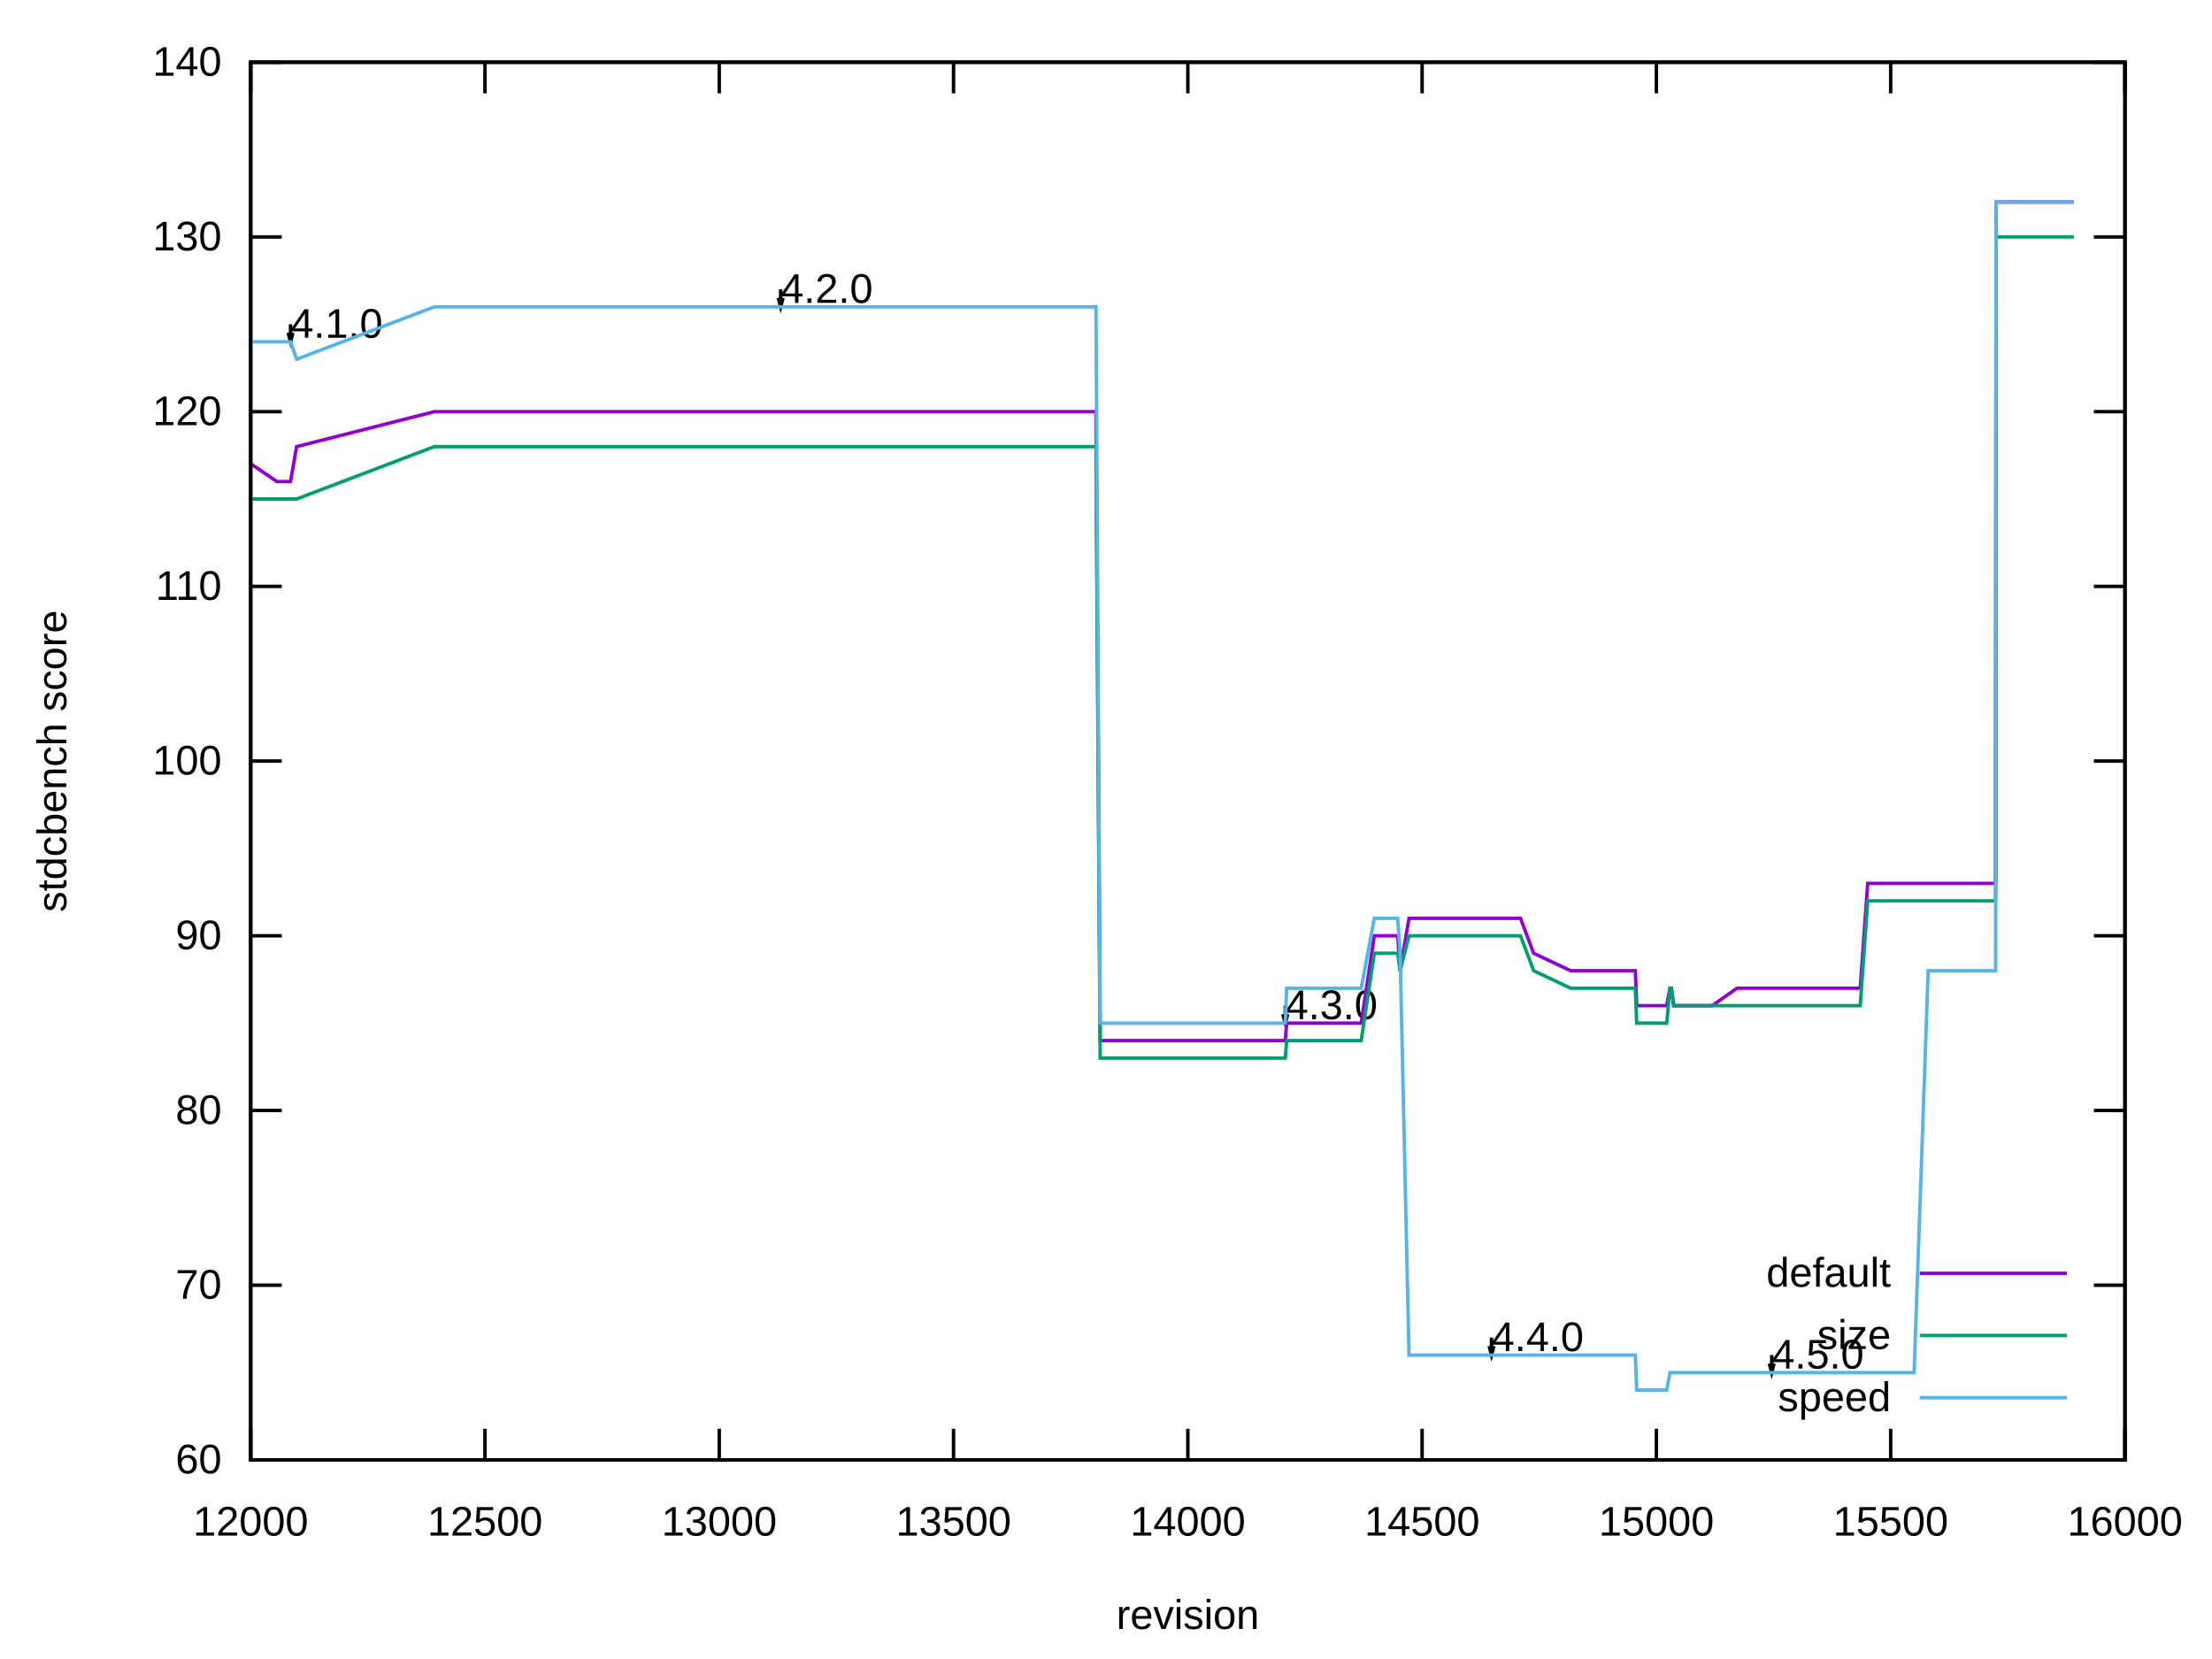
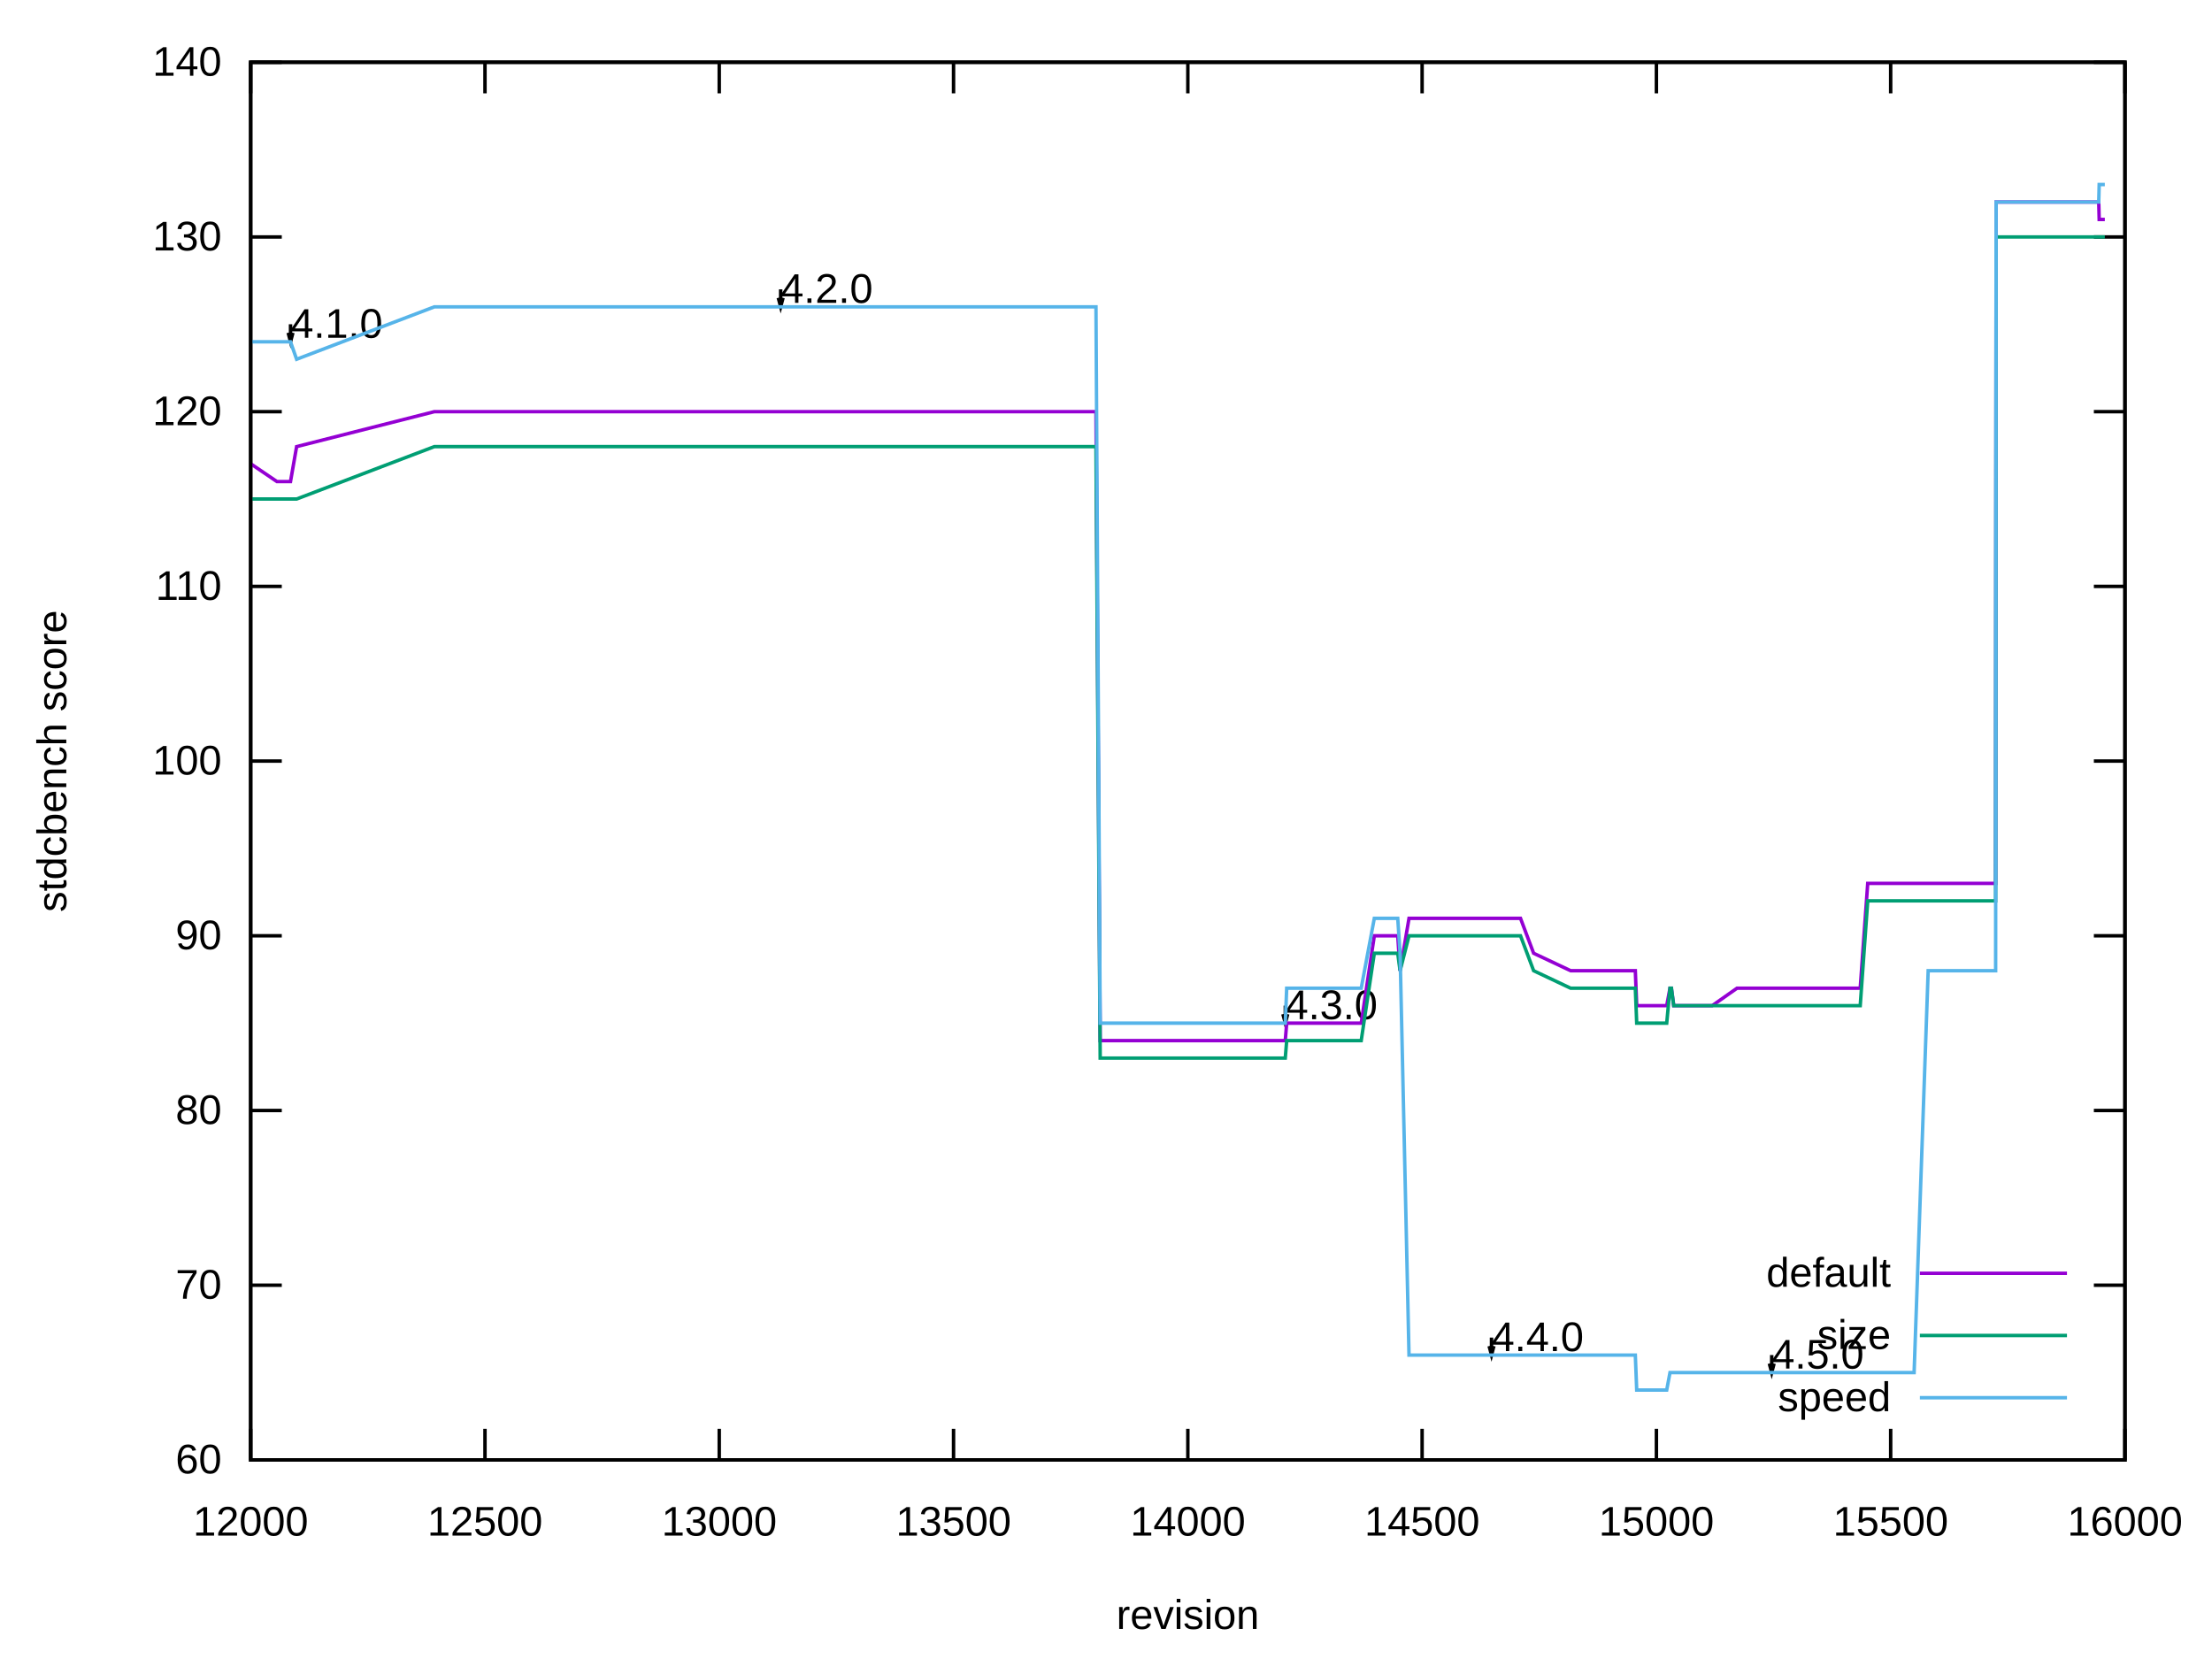
<svg xmlns="http://www.w3.org/2000/svg" xmlns:xlink="http://www.w3.org/1999/xlink" width="640" height="480" viewBox="0 0 640 480">
  <g id="gnuplot_canvas">
    <rect x="0" y="0" width="640" height="480" fill="none" />
    <defs>
      <circle id="gpDot" r="0.5" stroke-width="0.5" stroke="currentColor" />
      <path id="gpPt0" stroke-width="0.222" stroke="currentColor" d="M-1,0 h2 M0,-1 v2" />
      <path id="gpPt1" stroke-width="0.222" stroke="currentColor" d="M-1,-1 L1,1 M1,-1 L-1,1" />
      <path id="gpPt2" stroke-width="0.222" stroke="currentColor" d="M-1,0 L1,0 M0,-1 L0,1 M-1,-1 L1,1 M-1,1 L1,-1" />
      <rect id="gpPt3" stroke-width="0.222" stroke="currentColor" x="-1" y="-1" width="2" height="2" />
      <rect id="gpPt4" stroke-width="0.222" stroke="currentColor" fill="currentColor" x="-1" y="-1" width="2" height="2" />
      <circle id="gpPt5" stroke-width="0.222" stroke="currentColor" cx="0" cy="0" r="1" />
      <use xlink:href="#gpPt5" id="gpPt6" fill="currentColor" stroke="none" />
      <path id="gpPt7" stroke-width="0.222" stroke="currentColor" d="M0,-1.33 L-1.33,0.67 L1.33,0.67 z" />
      <use xlink:href="#gpPt7" id="gpPt8" fill="currentColor" stroke="none" />
      <use xlink:href="#gpPt7" id="gpPt9" stroke="currentColor" transform="rotate(180)" />
      <use xlink:href="#gpPt9" id="gpPt10" fill="currentColor" stroke="none" />
      <use xlink:href="#gpPt3" id="gpPt11" stroke="currentColor" transform="rotate(45)" />
      <use xlink:href="#gpPt11" id="gpPt12" fill="currentColor" stroke="none" />
      <path id="gpPt13" stroke-width="0.222" stroke="currentColor" d="M0,1.330 L1.265,0.411 L0.782,-1.067 L-0.782,-1.076 L-1.265,0.411 z" />
      <use xlink:href="#gpPt13" id="gpPt14" fill="currentColor" stroke="none" />
      <filter id="textbox" filterUnits="objectBoundingBox" x="0" y="0" height="1" width="1">
        <feFlood flood-color="white" flood-opacity="1" result="bgnd" />
        <feComposite in="SourceGraphic" in2="bgnd" operator="atop" />
      </filter>
      <filter id="greybox" filterUnits="objectBoundingBox" x="0" y="0" height="1" width="1">
        <feFlood flood-color="lightgrey" flood-opacity="1" result="grey" />
        <feComposite in="SourceGraphic" in2="grey" operator="atop" />
      </filter>
    </defs>
    <g fill="none" color="white" stroke="currentColor" stroke-width="1.00" stroke-linecap="butt" stroke-linejoin="miter">
</g>
    <g fill="none" color="black" stroke="currentColor" stroke-width="1.00" stroke-linecap="butt" stroke-linejoin="miter">
      <path stroke="black" d="M72.53,422.40 L81.53,422.40 M614.82,422.40 L605.82,422.40  " />
      <g transform="translate(64.14,426.30)" stroke="none" fill="black" font-family="Arial" font-size="12.00" text-anchor="end">
        <text>
          <tspan font-family="Arial"> 60</tspan>
        </text>
      </g>
    </g>
    <g fill="none" color="black" stroke="currentColor" stroke-width="1.00" stroke-linecap="butt" stroke-linejoin="miter">
      <path stroke="black" d="M72.53,371.85 L81.53,371.85 M614.82,371.85 L605.82,371.85  " />
      <g transform="translate(64.14,375.75)" stroke="none" fill="black" font-family="Arial" font-size="12.00" text-anchor="end">
        <text>
          <tspan font-family="Arial"> 70</tspan>
        </text>
      </g>
    </g>
    <g fill="none" color="black" stroke="currentColor" stroke-width="1.00" stroke-linecap="butt" stroke-linejoin="miter">
      <path stroke="black" d="M72.53,321.30 L81.53,321.30 M614.82,321.30 L605.82,321.30  " />
      <g transform="translate(64.14,325.20)" stroke="none" fill="black" font-family="Arial" font-size="12.00" text-anchor="end">
        <text>
          <tspan font-family="Arial"> 80</tspan>
        </text>
      </g>
    </g>
    <g fill="none" color="black" stroke="currentColor" stroke-width="1.00" stroke-linecap="butt" stroke-linejoin="miter">
      <path stroke="black" d="M72.53,270.75 L81.53,270.75 M614.82,270.75 L605.82,270.75  " />
      <g transform="translate(64.14,274.65)" stroke="none" fill="black" font-family="Arial" font-size="12.00" text-anchor="end">
        <text>
          <tspan font-family="Arial"> 90</tspan>
        </text>
      </g>
    </g>
    <g fill="none" color="black" stroke="currentColor" stroke-width="1.00" stroke-linecap="butt" stroke-linejoin="miter">
      <path stroke="black" d="M72.53,220.20 L81.53,220.20 M614.82,220.20 L605.82,220.20  " />
      <g transform="translate(64.14,224.10)" stroke="none" fill="black" font-family="Arial" font-size="12.00" text-anchor="end">
        <text>
          <tspan font-family="Arial"> 100</tspan>
        </text>
      </g>
    </g>
    <g fill="none" color="black" stroke="currentColor" stroke-width="1.00" stroke-linecap="butt" stroke-linejoin="miter">
      <path stroke="black" d="M72.53,169.66 L81.53,169.66 M614.82,169.66 L605.82,169.66  " />
      <g transform="translate(64.14,173.56)" stroke="none" fill="black" font-family="Arial" font-size="12.00" text-anchor="end">
        <text>
          <tspan font-family="Arial"> 110</tspan>
        </text>
      </g>
    </g>
    <g fill="none" color="black" stroke="currentColor" stroke-width="1.00" stroke-linecap="butt" stroke-linejoin="miter">
      <path stroke="black" d="M72.53,119.11 L81.53,119.11 M614.82,119.11 L605.82,119.11  " />
      <g transform="translate(64.14,123.01)" stroke="none" fill="black" font-family="Arial" font-size="12.00" text-anchor="end">
        <text>
          <tspan font-family="Arial"> 120</tspan>
        </text>
      </g>
    </g>
    <g fill="none" color="black" stroke="currentColor" stroke-width="1.00" stroke-linecap="butt" stroke-linejoin="miter">
      <path stroke="black" d="M72.53,68.56 L81.53,68.56 M614.82,68.56 L605.82,68.56  " />
      <g transform="translate(64.14,72.46)" stroke="none" fill="black" font-family="Arial" font-size="12.00" text-anchor="end">
        <text>
          <tspan font-family="Arial"> 130</tspan>
        </text>
      </g>
    </g>
    <g fill="none" color="black" stroke="currentColor" stroke-width="1.00" stroke-linecap="butt" stroke-linejoin="miter">
      <path stroke="black" d="M72.53,18.01 L81.53,18.01 M614.82,18.01 L605.82,18.01  " />
      <g transform="translate(64.14,21.91)" stroke="none" fill="black" font-family="Arial" font-size="12.00" text-anchor="end">
        <text>
          <tspan font-family="Arial"> 140</tspan>
        </text>
      </g>
    </g>
    <g fill="none" color="black" stroke="currentColor" stroke-width="1.00" stroke-linecap="butt" stroke-linejoin="miter">
      <path stroke="black" d="M72.53,422.40 L72.53,413.40 M72.53,18.01 L72.53,27.01  " />
      <g transform="translate(72.53,444.30)" stroke="none" fill="black" font-family="Arial" font-size="12.00" text-anchor="middle">
        <text>
          <tspan font-family="Arial"> 12000</tspan>
        </text>
      </g>
    </g>
    <g fill="none" color="black" stroke="currentColor" stroke-width="1.00" stroke-linecap="butt" stroke-linejoin="miter">
      <path stroke="black" d="M140.32,422.40 L140.32,413.40 M140.32,18.01 L140.32,27.01  " />
      <g transform="translate(140.32,444.30)" stroke="none" fill="black" font-family="Arial" font-size="12.00" text-anchor="middle">
        <text>
          <tspan font-family="Arial"> 12500</tspan>
        </text>
      </g>
    </g>
    <g fill="none" color="black" stroke="currentColor" stroke-width="1.00" stroke-linecap="butt" stroke-linejoin="miter">
      <path stroke="black" d="M208.10,422.40 L208.10,413.40 M208.10,18.01 L208.10,27.01  " />
      <g transform="translate(208.10,444.30)" stroke="none" fill="black" font-family="Arial" font-size="12.00" text-anchor="middle">
        <text>
          <tspan font-family="Arial"> 13000</tspan>
        </text>
      </g>
    </g>
    <g fill="none" color="black" stroke="currentColor" stroke-width="1.00" stroke-linecap="butt" stroke-linejoin="miter">
      <path stroke="black" d="M275.89,422.40 L275.89,413.40 M275.89,18.01 L275.89,27.01  " />
      <g transform="translate(275.89,444.30)" stroke="none" fill="black" font-family="Arial" font-size="12.00" text-anchor="middle">
        <text>
          <tspan font-family="Arial"> 13500</tspan>
        </text>
      </g>
    </g>
    <g fill="none" color="black" stroke="currentColor" stroke-width="1.00" stroke-linecap="butt" stroke-linejoin="miter">
      <path stroke="black" d="M343.68,422.40 L343.68,413.40 M343.68,18.01 L343.68,27.01  " />
      <g transform="translate(343.68,444.30)" stroke="none" fill="black" font-family="Arial" font-size="12.00" text-anchor="middle">
        <text>
          <tspan font-family="Arial"> 14000</tspan>
        </text>
      </g>
    </g>
    <g fill="none" color="black" stroke="currentColor" stroke-width="1.00" stroke-linecap="butt" stroke-linejoin="miter">
      <path stroke="black" d="M411.46,422.40 L411.46,413.40 M411.46,18.01 L411.46,27.01  " />
      <g transform="translate(411.46,444.30)" stroke="none" fill="black" font-family="Arial" font-size="12.00" text-anchor="middle">
        <text>
          <tspan font-family="Arial"> 14500</tspan>
        </text>
      </g>
    </g>
    <g fill="none" color="black" stroke="currentColor" stroke-width="1.00" stroke-linecap="butt" stroke-linejoin="miter">
      <path stroke="black" d="M479.25,422.40 L479.25,413.40 M479.25,18.01 L479.25,27.01  " />
      <g transform="translate(479.25,444.30)" stroke="none" fill="black" font-family="Arial" font-size="12.00" text-anchor="middle">
        <text>
          <tspan font-family="Arial"> 15000</tspan>
        </text>
      </g>
    </g>
    <g fill="none" color="black" stroke="currentColor" stroke-width="1.00" stroke-linecap="butt" stroke-linejoin="miter">
      <path stroke="black" d="M547.03,422.40 L547.03,413.40 M547.03,18.01 L547.03,27.01  " />
      <g transform="translate(547.03,444.30)" stroke="none" fill="black" font-family="Arial" font-size="12.00" text-anchor="middle">
        <text>
          <tspan font-family="Arial"> 15500</tspan>
        </text>
      </g>
    </g>
    <g fill="none" color="black" stroke="currentColor" stroke-width="1.00" stroke-linecap="butt" stroke-linejoin="miter">
      <path stroke="black" d="M614.82,422.40 L614.82,413.40 M614.82,18.01 L614.82,27.01  " />
      <g transform="translate(614.82,444.30)" stroke="none" fill="black" font-family="Arial" font-size="12.00" text-anchor="middle">
        <text>
          <tspan font-family="Arial"> 16000</tspan>
        </text>
      </g>
    </g>
    <g fill="none" color="black" stroke="currentColor" stroke-width="1.00" stroke-linecap="butt" stroke-linejoin="miter">
</g>
    <g fill="none" color="black" stroke="currentColor" stroke-width="1.00" stroke-linecap="butt" stroke-linejoin="miter">
      <path stroke="black" d="M72.53,18.01 L72.53,422.40 L614.82,422.40 L614.82,18.01 L72.53,18.01 Z  " />
      <g transform="translate(84.05,97.73)" stroke="none" fill="black" font-family="Arial" font-size="12.00" text-anchor="start">
        <text>
          <tspan font-family="Arial">4.1.0</tspan>
        </text>
      </g>
      <g transform="translate(225.86,87.62)" stroke="none" fill="black" font-family="Arial" font-size="12.00" text-anchor="start">
        <text>
          <tspan font-family="Arial">4.2.0</tspan>
        </text>
      </g>
      <g transform="translate(371.87,294.87)" stroke="none" fill="black" font-family="Arial" font-size="12.00" text-anchor="start">
        <text>
          <tspan font-family="Arial">4.3.0</tspan>
        </text>
      </g>
      <g transform="translate(431.53,390.92)" stroke="none" fill="black" font-family="Arial" font-size="12.00" text-anchor="start">
        <text>
          <tspan font-family="Arial">4.4.0</tspan>
        </text>
      </g>
      <g transform="translate(512.60,395.97)" stroke="none" fill="black" font-family="Arial" font-size="12.00" text-anchor="start">
        <text>
          <tspan font-family="Arial">4.5.0</tspan>
        </text>
      </g>
    </g>
    <g fill="none" color="black" stroke="currentColor" stroke-width="1.00" stroke-linecap="butt" stroke-linejoin="miter">
      <path stroke="black" d="M83.37,96.28 L84.06,98.88 L84.75,96.28 M84.06,93.82 L84.06,98.88  " />
    </g>
    <g fill="none" color="black" stroke="currentColor" stroke-width="1.00" stroke-linecap="butt" stroke-linejoin="miter">
      <path stroke="black" d="M225.18,86.17 L225.87,88.77 L226.56,86.17 M225.87,83.71 L225.87,88.77  " />
    </g>
    <g fill="none" color="black" stroke="currentColor" stroke-width="1.00" stroke-linecap="butt" stroke-linejoin="miter">
      <path stroke="black" d="M371.19,293.42 L371.88,296.02 L372.57,293.42 M371.88,290.96 L371.88,296.02  " />
    </g>
    <g fill="none" color="black" stroke="currentColor" stroke-width="1.00" stroke-linecap="butt" stroke-linejoin="miter">
      <path stroke="black" d="M430.85,389.46 L431.54,392.06 L432.23,389.46 M431.54,387.01 L431.54,392.06  " />
    </g>
    <g fill="none" color="black" stroke="currentColor" stroke-width="1.00" stroke-linecap="butt" stroke-linejoin="miter">
      <path stroke="black" d="M511.92,394.52 L512.61,397.12 L513.30,394.52 M512.61,392.06 L512.61,397.12  " />
    </g>
    <g fill="none" color="black" stroke="currentColor" stroke-width="1.00" stroke-linecap="butt" stroke-linejoin="miter">
</g>
    <g id="gnuplot_plot_1">
      <g fill="none" color="black" stroke="currentColor" stroke-width="1.00" stroke-linecap="butt" stroke-linejoin="miter">
        <g transform="translate(547.09,372.30)" stroke="none" fill="black" font-family="Arial" font-size="12.00" text-anchor="end">
          <text>
            <tspan font-family="Arial">default</tspan>
          </text>
        </g>
      </g>
      <g fill="none" color="black" stroke="currentColor" stroke-width="1.00" stroke-linecap="butt" stroke-linejoin="miter">
-         <path stroke="rgb(148,   0, 211)" d="M555.48,368.40 L598.04,368.40 M72.67,134.27 L80.12,139.33 L84.05,139.33 L85.82,129.22 L125.67,119.11 L128.79,119.11   L130.83,119.11 L133.54,119.11 L135.44,119.11 L138.69,119.11 L139.64,119.11 L141.40,119.11 L159.57,119.11 L163.77,119.11   L165.94,119.11 L166.35,119.11 L173.67,119.11 L178.82,119.11 L180.31,119.11 L184.65,119.11 L189.39,119.11 L191.16,119.11   L193.33,119.11 L194.55,119.11 L203.90,119.11 L225.86,119.11 L235.22,119.11 L248.77,119.11 L275.21,119.11 L301.51,119.11   L302.87,119.11 L304.22,119.11 L309.51,119.11 L312.76,119.11 L316.56,119.11 L317.10,119.11 L318.32,301.08 L319.95,301.08   L322.66,301.08 L328.08,301.08 L330.12,301.08 L343.68,301.08 L368.62,301.08 L371.87,301.08 L372.28,296.03 L374.18,296.03   L375.53,296.03 L375.94,296.03 L377.03,296.03 L377.30,296.03 L377.97,296.03 L384.35,296.03 L390.58,296.03 L393.84,296.03   L397.63,270.75 L398.58,270.75 L403.73,270.75 L404.41,270.75 L405.09,280.86 L407.67,265.70 L412.82,265.70 L415.26,265.70   L431.53,265.70 L431.80,265.70 L439.93,265.70 L443.73,275.81 L454.44,280.86 L464.20,280.86 L473.15,280.86 L473.55,290.97   L478.71,290.97 L481.28,290.97 L482.23,290.97 L483.18,285.92 L483.59,285.92 L484.26,290.97 L487.38,290.97 L491.86,290.97   L493.35,290.97 L495.11,290.97 L495.25,290.97 L495.38,290.97 L502.57,285.92 L511.78,285.92 L512.60,285.92 L522.22,285.92   L535.92,285.92 L538.22,285.92 L540.39,255.59 L545.14,255.59 L553.81,255.59 L557.88,255.59 L569.95,255.59 L577.40,255.59   L577.54,58.45 L583.37,58.45 L599.91,58.45 L600.04,58.45  " />
+         <path stroke="rgb(148,   0, 211)" d="M555.48,368.40 L598.04,368.40 M72.67,134.27 L80.12,139.33 L84.05,139.33 L85.82,129.22 L125.67,119.11 L128.79,119.11   L130.83,119.11 L133.54,119.11 L135.44,119.11 L138.69,119.11 L139.64,119.11 L141.40,119.11 L159.57,119.11 L163.77,119.11   L165.94,119.11 L166.35,119.11 L173.67,119.11 L178.82,119.11 L180.31,119.11 L184.65,119.11 L189.39,119.11 L191.16,119.11   L193.33,119.11 L194.55,119.11 L203.90,119.11 L225.86,119.11 L235.22,119.11 L248.77,119.11 L275.21,119.11 L301.51,119.11   L302.87,119.11 L304.22,119.11 L309.51,119.11 L312.76,119.11 L316.56,119.11 L317.10,119.11 L318.32,301.08 L319.95,301.08   L322.66,301.08 L328.08,301.08 L330.12,301.08 L343.68,301.08 L368.62,301.08 L371.87,301.08 L372.28,296.03 L374.18,296.03   L375.53,296.03 L375.94,296.03 L377.03,296.03 L377.30,296.03 L377.97,296.03 L384.35,296.03 L390.58,296.03 L393.84,296.03   L397.63,270.75 L398.58,270.75 L403.73,270.75 L404.41,270.75 L405.09,280.86 L407.67,265.70 L412.82,265.70 L415.26,265.70   L431.53,265.70 L431.80,265.70 L439.93,265.70 L443.73,275.81 L454.44,280.86 L464.20,280.86 L473.15,280.86 L473.55,290.97   L478.71,290.97 L481.28,290.97 L482.23,290.97 L483.18,285.92 L483.59,285.92 L484.26,290.97 L487.38,290.97 L491.86,290.97   L493.35,290.97 L495.11,290.97 L495.25,290.97 L495.38,290.97 L502.57,285.92 L511.78,285.92 L512.60,285.92 L522.22,285.92   L535.92,285.92 L538.22,285.92 L540.39,255.59 L545.14,255.59 L553.81,255.59 L557.88,255.59 L569.95,255.59 L577.40,255.59   L577.54,58.45 L583.37,58.45 L599.91,58.45 L600.04,58.45 L607.23,58.45 L607.36,63.50 L608.99,63.50  " />
      </g>
    </g>
    <g id="gnuplot_plot_2">
      <g fill="none" color="black" stroke="currentColor" stroke-width="1.00" stroke-linecap="butt" stroke-linejoin="miter">
        <g transform="translate(547.09,390.30)" stroke="none" fill="black" font-family="Arial" font-size="12.00" text-anchor="end">
          <text>
            <tspan font-family="Arial">size</tspan>
          </text>
        </g>
      </g>
      <g fill="none" color="black" stroke="currentColor" stroke-width="1.00" stroke-linecap="butt" stroke-linejoin="miter">
-         <path stroke="rgb(  0, 158, 115)" d="M555.48,386.40 L598.04,386.40 M72.67,144.38 L80.12,144.38 L84.05,144.38 L85.82,144.38 L125.67,129.22 L128.79,129.22   L130.83,129.22 L133.54,129.22 L135.44,129.22 L138.69,129.22 L139.64,129.22 L141.40,129.22 L159.57,129.22 L163.77,129.22   L165.94,129.22 L166.35,129.22 L173.67,129.22 L178.82,129.22 L180.31,129.22 L184.65,129.22 L189.39,129.22 L191.16,129.22   L193.33,129.22 L194.55,129.22 L203.90,129.22 L225.86,129.22 L235.22,129.22 L248.77,129.22 L275.21,129.22 L301.51,129.22   L302.87,129.22 L304.22,129.22 L309.51,129.22 L312.76,129.22 L316.56,129.22 L317.10,129.22 L318.32,306.14 L319.95,306.14   L322.66,306.14 L328.08,306.14 L330.12,306.14 L343.68,306.14 L368.62,306.14 L371.87,306.14 L372.28,301.08 L374.18,301.08   L375.53,301.08 L375.94,301.08 L377.03,301.08 L377.30,301.08 L377.97,301.08 L384.35,301.08 L390.58,301.08 L393.84,301.08   L397.63,275.81 L398.58,275.81 L403.73,275.81 L404.41,275.81 L405.09,280.86 L407.67,270.75 L412.82,270.75 L415.26,270.75   L431.53,270.75 L431.80,270.75 L439.93,270.75 L443.73,280.86 L454.44,285.92 L464.20,285.92 L473.15,285.92 L473.55,296.03   L478.71,296.03 L481.28,296.03 L482.23,296.03 L483.18,285.92 L483.59,285.92 L484.26,290.97 L487.38,290.97 L491.86,290.97   L493.35,290.97 L495.11,290.97 L495.25,290.97 L495.38,290.97 L502.57,290.97 L511.78,290.97 L512.60,290.97 L522.22,290.97   L535.92,290.97 L538.22,290.97 L540.39,260.64 L545.14,260.64 L553.81,260.64 L557.88,260.64 L569.95,260.64 L577.40,260.64   L577.54,68.56 L583.37,68.56 L599.91,68.56 L600.04,68.56  " />
+         <path stroke="rgb(  0, 158, 115)" d="M555.48,386.40 L598.04,386.40 M72.67,144.38 L80.12,144.38 L84.05,144.38 L85.82,144.38 L125.67,129.22 L128.79,129.22   L130.83,129.22 L133.54,129.22 L135.44,129.22 L138.69,129.22 L139.64,129.22 L141.40,129.22 L159.57,129.22 L163.77,129.22   L165.94,129.22 L166.35,129.22 L173.67,129.22 L178.82,129.22 L180.31,129.22 L184.65,129.22 L189.39,129.22 L191.16,129.22   L193.33,129.22 L194.55,129.22 L203.90,129.22 L225.86,129.22 L235.22,129.22 L248.77,129.22 L275.21,129.22 L301.51,129.22   L302.87,129.22 L304.22,129.22 L309.51,129.22 L312.76,129.22 L316.56,129.22 L317.10,129.22 L318.32,306.14 L319.95,306.14   L322.66,306.14 L328.08,306.14 L330.12,306.14 L343.68,306.14 L368.62,306.14 L371.87,306.14 L372.28,301.08 L374.18,301.08   L375.53,301.08 L375.94,301.08 L377.03,301.08 L377.30,301.08 L377.97,301.08 L384.35,301.08 L390.58,301.08 L393.84,301.08   L397.63,275.81 L398.58,275.81 L403.73,275.81 L404.41,275.81 L405.09,280.86 L407.67,270.75 L412.82,270.75 L415.26,270.75   L431.53,270.75 L431.80,270.75 L439.93,270.75 L443.73,280.86 L454.44,285.92 L464.20,285.92 L473.15,285.92 L473.55,296.03   L478.71,296.03 L481.28,296.03 L482.23,296.03 L483.18,285.92 L483.59,285.92 L484.26,290.97 L487.38,290.97 L491.86,290.97   L493.35,290.97 L495.11,290.97 L495.25,290.97 L495.38,290.97 L502.57,290.97 L511.78,290.97 L512.60,290.97 L522.22,290.97   L535.92,290.97 L538.22,290.97 L540.39,260.64 L545.14,260.64 L553.81,260.64 L557.88,260.64 L569.95,260.64 L577.40,260.64   L577.54,68.56 L583.37,68.56 L599.91,68.56 L600.04,68.56 L607.23,68.56 L607.36,68.56 L608.99,68.56  " />
      </g>
    </g>
    <g id="gnuplot_plot_3">
      <g fill="none" color="black" stroke="currentColor" stroke-width="1.00" stroke-linecap="butt" stroke-linejoin="miter">
        <g transform="translate(547.09,408.30)" stroke="none" fill="black" font-family="Arial" font-size="12.00" text-anchor="end">
          <text>
            <tspan font-family="Arial">speed</tspan>
          </text>
        </g>
      </g>
      <g fill="none" color="black" stroke="currentColor" stroke-width="1.00" stroke-linecap="butt" stroke-linejoin="miter">
-         <path stroke="rgb( 86, 180, 233)" d="M555.48,404.40 L598.04,404.40 M72.67,98.89 L80.12,98.89 L84.05,98.89 L85.82,103.94 L125.67,88.78 L128.79,88.78   L130.83,88.78 L133.54,88.78 L135.44,88.78 L138.69,88.78 L139.64,88.78 L141.40,88.78 L159.57,88.78 L163.77,88.78   L165.94,88.78 L166.35,88.78 L173.67,88.78 L178.82,88.78 L180.31,88.78 L184.65,88.78 L189.39,88.78 L191.16,88.78   L193.33,88.78 L194.55,88.78 L203.90,88.78 L225.86,88.78 L235.22,88.78 L248.77,88.78 L275.21,88.78 L301.51,88.78   L302.87,88.78 L304.22,88.78 L309.51,88.78 L312.76,88.78 L316.56,88.78 L317.10,88.78 L318.32,296.03 L319.95,296.03   L322.66,296.03 L328.08,296.03 L330.12,296.03 L343.68,296.03 L368.62,296.03 L371.87,296.03 L372.28,285.92 L374.18,285.92   L375.53,285.92 L375.94,285.92 L377.03,285.92 L377.30,285.92 L377.97,285.92 L384.35,285.92 L390.58,285.92 L393.84,285.92   L397.63,265.70 L398.58,265.70 L403.73,265.70 L404.41,265.70 L405.09,275.81 L407.67,392.07 L412.82,392.07 L415.26,392.07   L431.53,392.07 L431.80,392.07 L439.93,392.07 L443.73,392.07 L454.44,392.07 L464.20,392.07 L473.15,392.07 L473.55,402.18   L478.71,402.18 L481.28,402.18 L482.23,402.18 L483.18,397.13 L483.59,397.13 L484.26,397.13 L487.38,397.13 L491.86,397.13   L493.35,397.13 L495.11,397.13 L495.25,397.13 L495.38,397.13 L502.57,397.13 L511.78,397.13 L512.60,397.13 L522.22,397.13   L535.92,397.13 L538.22,397.13 L540.39,397.13 L545.14,397.13 L553.81,397.13 L557.88,280.86 L569.95,280.86 L577.40,280.86   L577.54,58.45 L583.37,58.45 L599.91,58.45 L600.04,58.45  " />
+         <path stroke="rgb( 86, 180, 233)" d="M555.48,404.40 L598.04,404.40 M72.67,98.89 L80.12,98.89 L84.05,98.89 L85.82,103.94 L125.67,88.78 L128.79,88.78   L130.83,88.78 L133.54,88.78 L135.44,88.78 L138.69,88.78 L139.64,88.78 L141.40,88.78 L159.57,88.78 L163.77,88.78   L165.94,88.78 L166.35,88.78 L173.67,88.78 L178.82,88.78 L180.31,88.78 L184.65,88.78 L189.39,88.78 L191.16,88.78   L193.33,88.78 L194.55,88.78 L203.90,88.78 L225.86,88.78 L235.22,88.78 L248.77,88.78 L275.21,88.78 L301.51,88.78   L302.87,88.78 L304.22,88.78 L309.51,88.78 L312.76,88.78 L316.56,88.78 L317.10,88.78 L318.32,296.03 L319.95,296.03   L322.66,296.03 L328.08,296.03 L330.12,296.03 L343.68,296.03 L368.62,296.03 L371.87,296.03 L372.28,285.92 L374.18,285.92   L375.53,285.92 L375.94,285.92 L377.03,285.92 L377.30,285.92 L377.97,285.92 L384.35,285.92 L390.58,285.92 L393.84,285.92   L397.63,265.70 L398.58,265.70 L403.73,265.70 L404.41,265.70 L405.09,275.81 L407.67,392.07 L412.82,392.07 L415.26,392.07   L431.53,392.07 L431.80,392.07 L439.93,392.07 L443.73,392.07 L454.44,392.07 L464.20,392.07 L473.15,392.07 L473.55,402.18   L478.71,402.18 L481.28,402.18 L482.23,402.18 L483.18,397.13 L483.59,397.13 L484.26,397.13 L487.38,397.13 L491.86,397.13   L493.35,397.13 L495.11,397.13 L495.25,397.13 L495.38,397.13 L502.57,397.13 L511.78,397.13 L512.60,397.13 L522.22,397.13   L535.92,397.13 L538.22,397.13 L540.39,397.13 L545.14,397.13 L553.81,397.13 L557.88,280.86 L569.95,280.86 L577.40,280.86   L577.54,58.45 L583.37,58.45 L599.91,58.45 L600.04,58.45 L607.23,58.45 L607.36,53.39 L608.99,53.39  " />
      </g>
    </g>
    <g fill="none" color="white" stroke="rgb( 86, 180, 233)" stroke-width="2.00" stroke-linecap="butt" stroke-linejoin="miter">
</g>
    <g fill="none" color="black" stroke="currentColor" stroke-width="2.00" stroke-linecap="butt" stroke-linejoin="miter">
</g>
    <g fill="none" color="black" stroke="black" stroke-width="1.00" stroke-linecap="butt" stroke-linejoin="miter">
</g>
    <g fill="none" color="black" stroke="currentColor" stroke-width="1.00" stroke-linecap="butt" stroke-linejoin="miter">
      <path stroke="black" d="M72.53,18.01 L72.53,422.40 L614.82,422.40 L614.82,18.01 L72.53,18.01 Z  " />
      <g transform="translate(19.18,220.21) rotate(270.00)" stroke="none" fill="black" font-family="Arial" font-size="12.00" text-anchor="middle">
        <text>
          <tspan font-family="Arial">stdcbench score</tspan>
        </text>
      </g>
    </g>
    <g fill="none" color="black" stroke="currentColor" stroke-width="1.00" stroke-linecap="butt" stroke-linejoin="miter">
      <g transform="translate(343.67,471.30)" stroke="none" fill="black" font-family="Arial" font-size="12.00" text-anchor="middle">
        <text>
          <tspan font-family="Arial">revision</tspan>
        </text>
      </g>
    </g>
    <g fill="none" color="black" stroke="currentColor" stroke-width="1.00" stroke-linecap="butt" stroke-linejoin="miter">
</g>
    <g fill="none" color="black" stroke="currentColor" stroke-width="1.00" stroke-linecap="butt" stroke-linejoin="miter">
</g>
  </g>
</svg>
